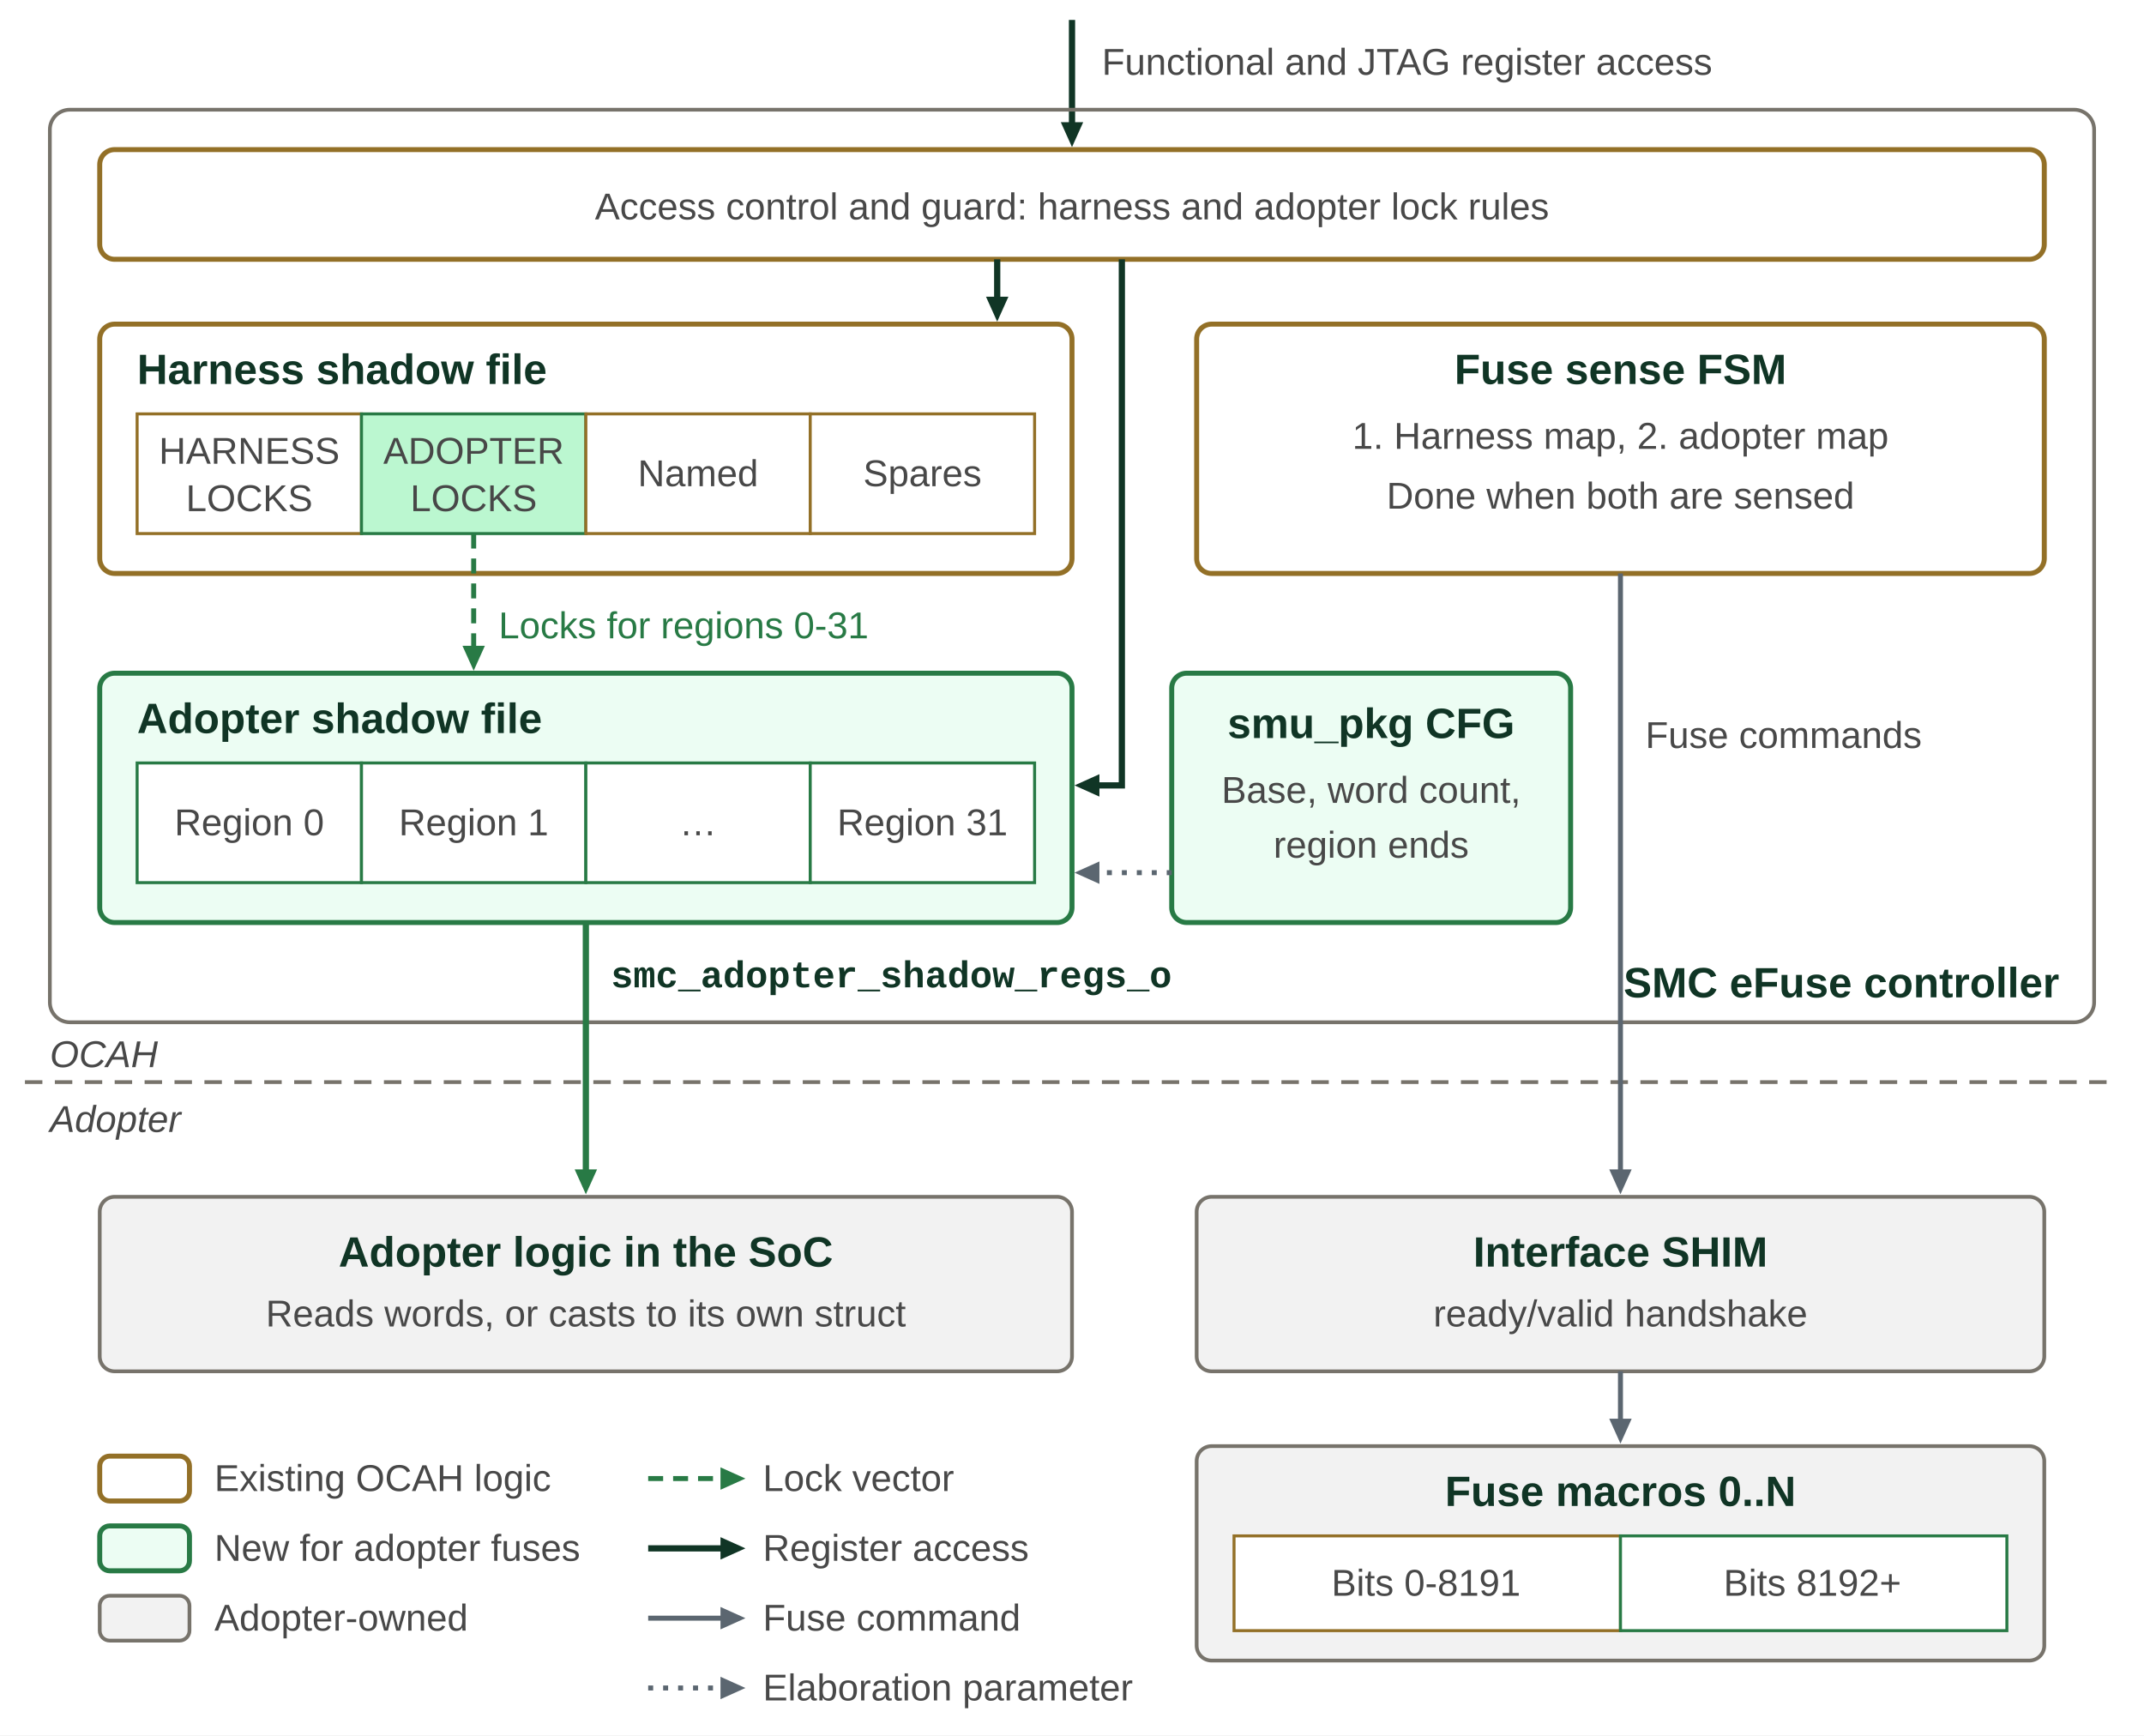
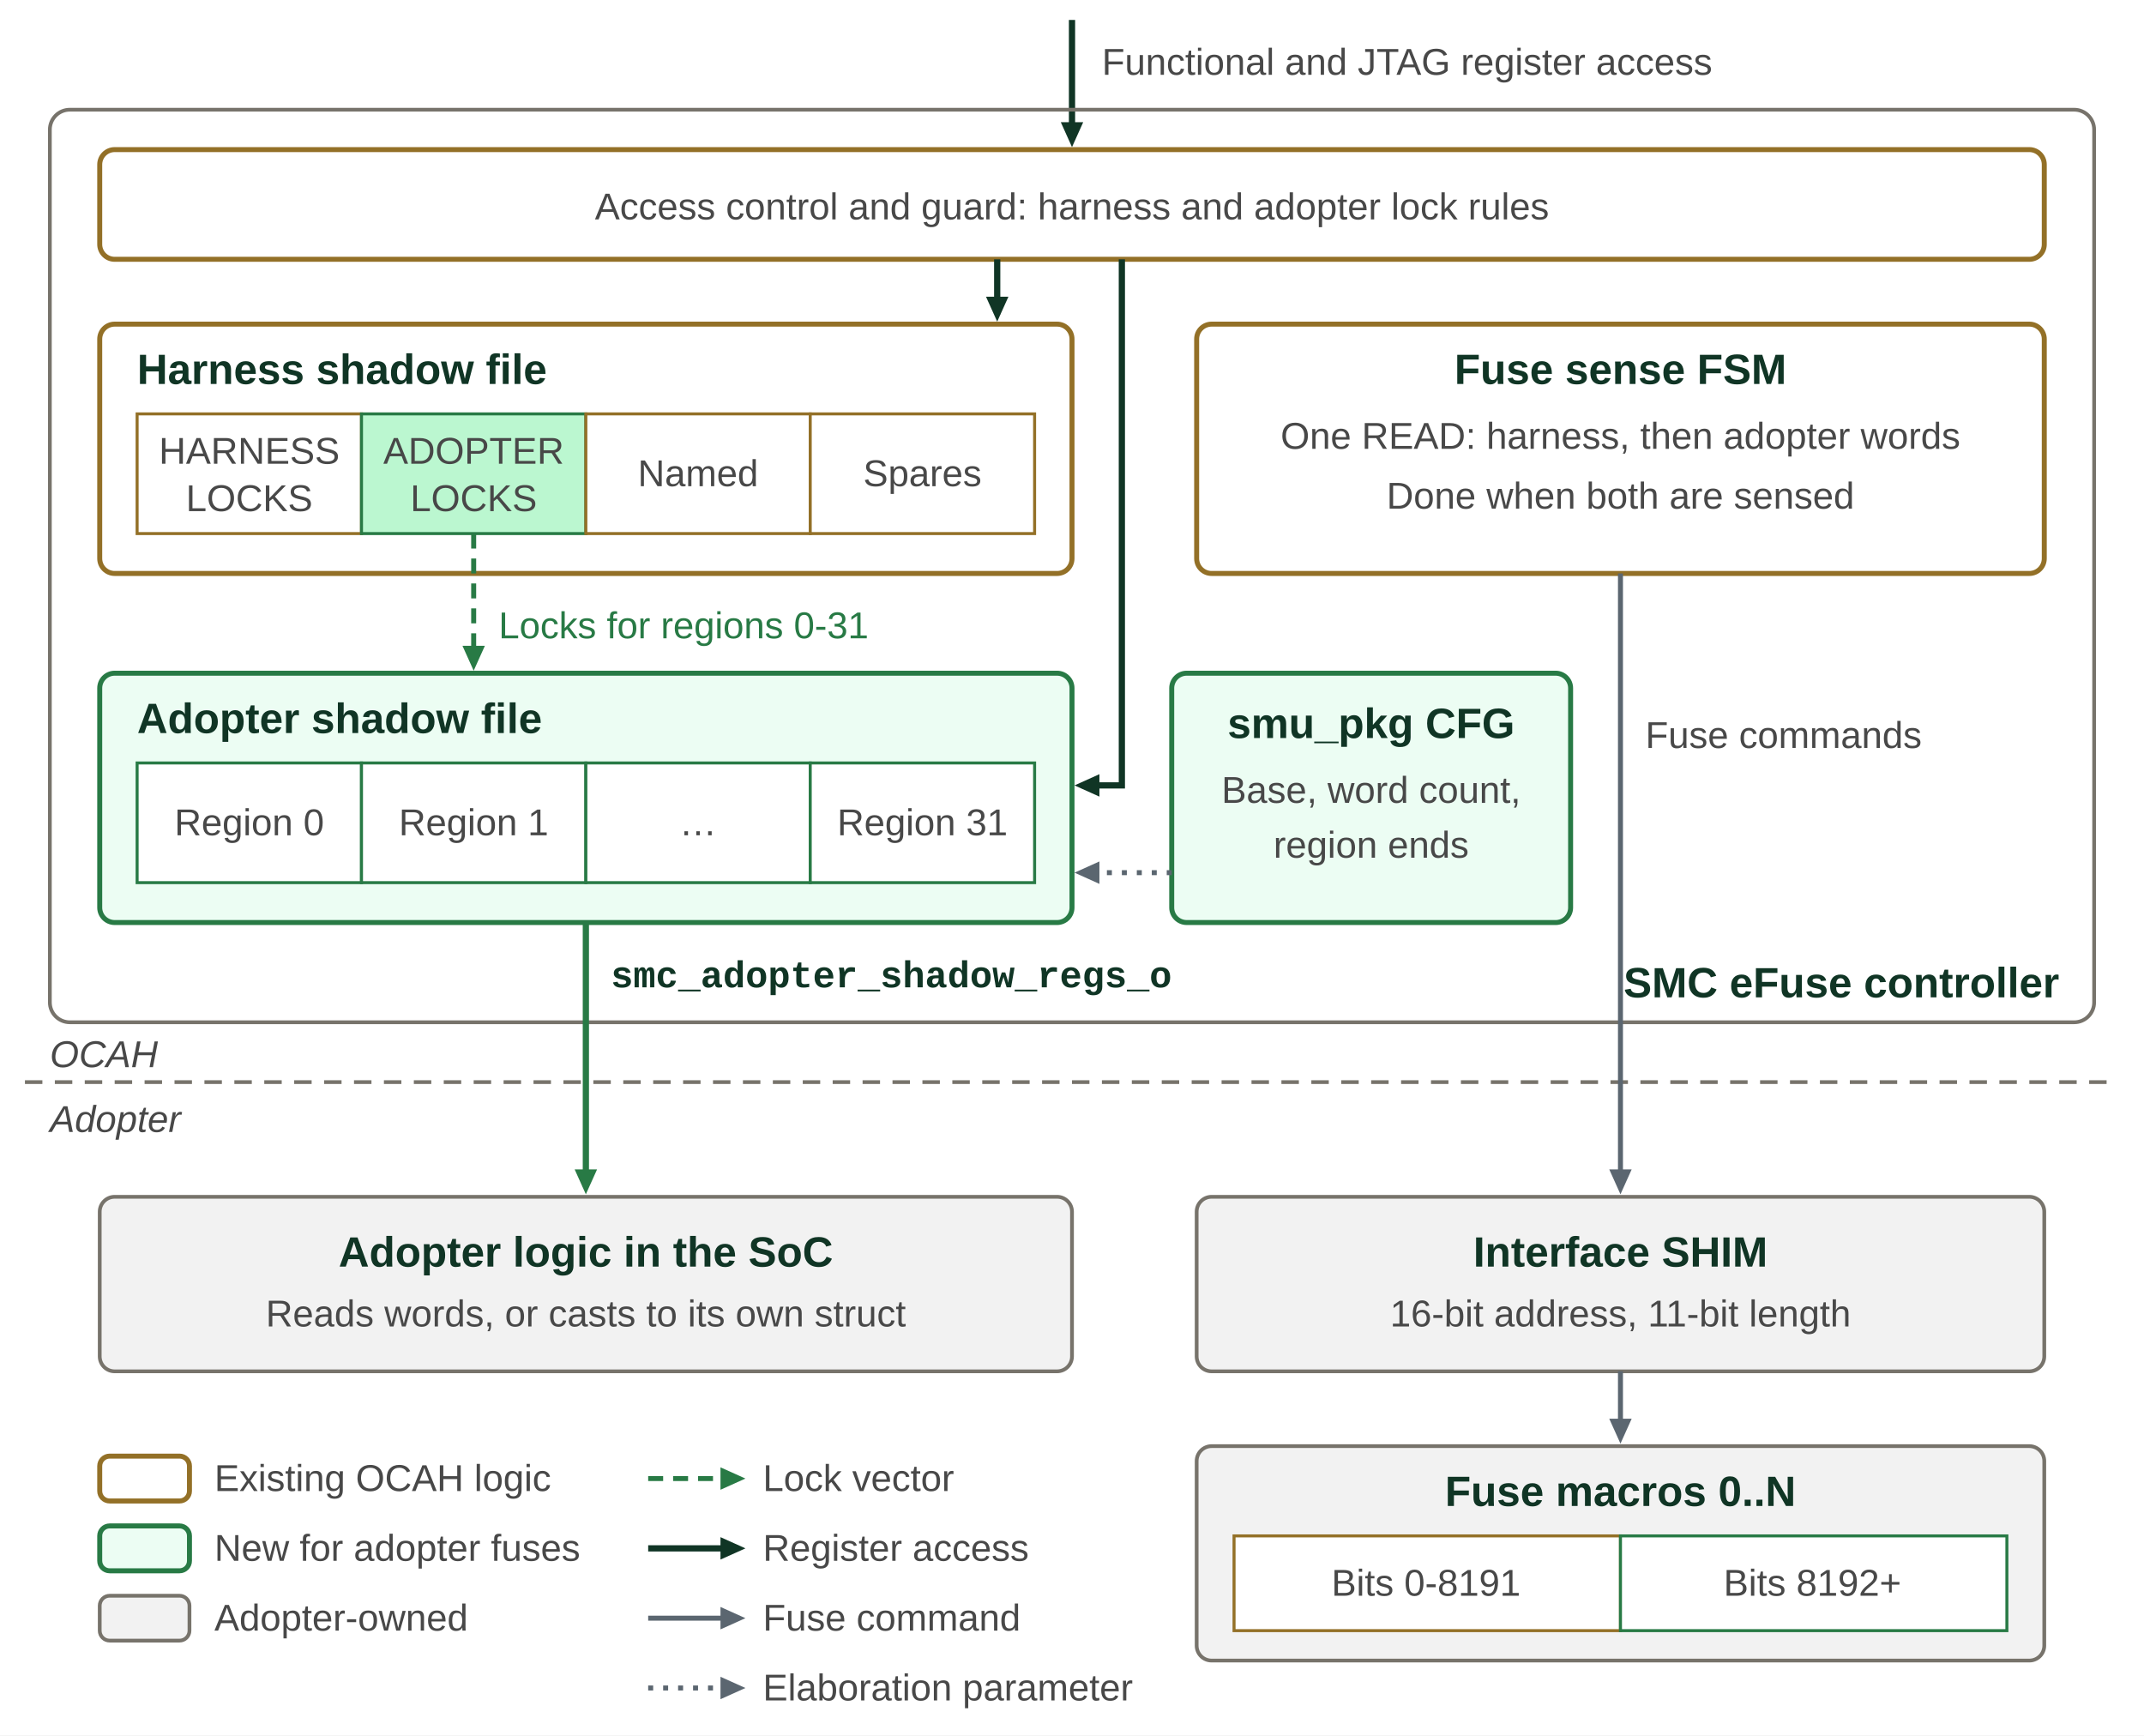
<svg xmlns="http://www.w3.org/2000/svg" width="860" height="696" viewBox="0 0 860 696" role="img" aria-labelledby="title desc">
  <defs>
    <marker id="ae" markerUnits="userSpaceOnUse" markerWidth="10" markerHeight="9" refX="7" refY="4.5" orient="auto">
      <path d="M0,0 L10,4.5 L0,9 Z" fill="#103525" />
    </marker>
    <marker id="ge" markerUnits="userSpaceOnUse" markerWidth="10" markerHeight="9" refX="7" refY="4.5" orient="auto">
      <path d="M0,0 L10,4.5 L0,9 Z" fill="#5b6670" />
    </marker>
    <marker id="ne" markerUnits="userSpaceOnUse" markerWidth="10" markerHeight="9" refX="7" refY="4.5" orient="auto">
      <path d="M0,0 L10,4.5 L0,9 Z" fill="#287a45" />
    </marker>
    <style>
text { font-family: Arial, sans-serif; font-size: 15px; fill: #484848; }
.b { font-size: 17px; font-weight: bold; fill: #103525; }
.m { font-family: "Courier New", monospace; font-size: 15px; font-weight: bold; fill: #103525; }
.i { font-size: 15px; font-style: italic; fill: #484848; }
.g { fill: #287a45; }
.ctrl { fill: none; stroke: #77736b; stroke-width: 1.5; }
.core { fill: #ffffff; stroke: #937027; stroke-width: 2; }
.ext { fill: #f2f2f2; stroke: #77736b; stroke-width: 1.5; }
.new { fill: #ecfdf3; stroke: #287a45; stroke-width: 2; }
.cell { fill: #ffffff; stroke: #937027; stroke-width: 1.2; }
.ncell { fill: #ffffff; stroke: #287a45; stroke-width: 1.2; }
.lcell { fill: #bbf7d0; stroke: #287a45; stroke-width: 1.2; }
.bus { fill: none; stroke: #103525; stroke-width: 2.5; marker-end: url(#ae); }
.cmd { fill: none; stroke: #5b6670; stroke-width: 2; marker-end: url(#ge); }
.lock { fill: none; stroke: #287a45; stroke-width: 2; stroke-dasharray: 6 4; marker-end: url(#ne); }
.out { fill: none; stroke: #287a45; stroke-width: 2.5; marker-end: url(#ne); }
.bound { fill: none; stroke: #77736b; stroke-width: 1.5; stroke-dasharray: 7 5; }
.par { fill: none; stroke: #5b6670; stroke-width: 2; stroke-dasharray: 2 4; marker-end: url(#ge); }
</style>
  </defs>
  <rect width="860" height="696" fill="#ffffff" />
  <path class="bus" d="M430,8 L430,56" />
  <text x="442" y="30">Functional and JTAG register access</text>
  <rect class="ctrl" x="20" y="44" width="820" height="366" rx="8" />
  <text class="b" x="826" y="400" text-anchor="end">SMC eFuse controller</text>
  <rect class="core" x="40" y="60" width="780" height="44" rx="6" />
  <text x="430" y="88" text-anchor="middle">Access control and guard: harness and adopter lock rules</text>
  <path class="bus" d="M400,104 L400,126" />
  <path class="bus" d="M450,104 L450,315 L434,315" />
  <rect class="core" x="40" y="130" width="390" height="100" rx="6" />
  <text class="b" x="55" y="154">Harness shadow file</text>
  <rect class="cell" x="55" y="166" width="90" height="48" />
  <text x="100" y="186" text-anchor="middle">HARNESS</text>
  <text x="100" y="205" text-anchor="middle">LOCKS</text>
  <rect class="lcell" x="145" y="166" width="90" height="48" />
  <text x="190" y="186" text-anchor="middle">ADOPTER</text>
  <text x="190" y="205" text-anchor="middle">LOCKS</text>
  <rect class="cell" x="235" y="166" width="90" height="48" />
  <text x="280" y="195" text-anchor="middle">Named</text>
  <rect class="cell" x="325" y="166" width="90" height="48" />
  <text x="370" y="195" text-anchor="middle">Spares</text>
  <path class="lock" d="M190,214 L190,266" />
  <text class="g" x="200" y="256">Locks for regions 0-31</text>
  <rect class="new" x="40" y="270" width="390" height="100" rx="6" />
  <text class="b" x="55" y="294">Adopter shadow file</text>
  <rect class="ncell" x="55" y="306" width="90" height="48" />
  <text x="100" y="335" text-anchor="middle">Region 0</text>
  <rect class="ncell" x="145" y="306" width="90" height="48" />
  <text x="190" y="335" text-anchor="middle">Region 1</text>
  <rect class="ncell" x="235" y="306" width="90" height="48" />
  <text x="280" y="335" text-anchor="middle">…</text>
  <rect class="ncell" x="325" y="306" width="90" height="48" />
  <text x="370" y="335" text-anchor="middle">Region 31</text>
  <rect class="new" x="470" y="270" width="160" height="100" rx="6" />
  <text class="b" x="550" y="296" text-anchor="middle">smu_pkg CFG</text>
  <text x="550" y="322" text-anchor="middle">Base, word count,</text>
  <text x="550" y="344" text-anchor="middle">region ends</text>
  <path class="par" d="M470,350 L434,350" />
  <rect class="core" x="480" y="130" width="340" height="100" rx="6" />
  <text class="b" x="650" y="154" text-anchor="middle">Fuse sense FSM</text>
-   <text x="650" y="180" text-anchor="middle">1. Harness map, 2. adopter map</text>
+   <text x="650" y="180" text-anchor="middle">One READ: harness, then adopter words</text>
  <text x="650" y="204" text-anchor="middle">Done when both are sensed</text>
  <path class="bound" d="M10,434 L850,434" />
  <text class="i" x="20" y="428">OCAH</text>
  <text class="i" x="20" y="454">Adopter</text>
  <path class="out" d="M235,370 L235,476" />
  <text class="m" x="245" y="396">smc_adopter_shadow_regs_o</text>
  <rect class="ext" x="40" y="480" width="390" height="70" rx="6" />
  <text class="b" x="235" y="508" text-anchor="middle">Adopter logic in the SoC</text>
  <text x="235" y="532" text-anchor="middle">Reads words, or casts to its own struct</text>
  <path class="cmd" d="M650,230 L650,476" />
  <text x="660" y="300">Fuse commands</text>
  <rect class="ext" x="480" y="480" width="340" height="70" rx="6" />
  <text class="b" x="650" y="508" text-anchor="middle">Interface SHIM</text>
-   <text x="650" y="532" text-anchor="middle">ready/valid handshake</text>
+   <text x="650" y="532" text-anchor="middle">16-bit address, 11-bit length</text>
  <path class="cmd" d="M650,550 L650,576" />
  <rect class="ext" x="480" y="580" width="340" height="86" rx="6" />
  <text class="b" x="650" y="604" text-anchor="middle">Fuse macros 0..N</text>
  <rect class="cell" x="495" y="616" width="155" height="38" />
  <text x="572" y="640" text-anchor="middle">Bits 0-8191</text>
  <rect class="ncell" x="650" y="616" width="155" height="38" />
  <text x="727" y="640" text-anchor="middle">Bits 8192+</text>
  <rect class="core" x="40" y="584" width="36" height="18" rx="4" />
  <text x="86" y="598">Existing OCAH logic</text>
  <rect class="new" x="40" y="612" width="36" height="18" rx="4" />
  <text x="86" y="626">New for adopter fuses</text>
  <rect class="ext" x="40" y="640" width="36" height="18" rx="4" />
  <text x="86" y="654">Adopter-owned</text>
  <path class="lock" d="M260,593 L296,593" />
  <text x="306" y="598">Lock vector</text>
  <path class="bus" d="M260,621 L296,621" />
  <text x="306" y="626">Register access</text>
  <path class="cmd" d="M260,649 L296,649" />
  <text x="306" y="654">Fuse command</text>
  <path class="par" d="M260,677 L296,677" />
  <text x="306" y="682">Elaboration parameter</text>
</svg>
